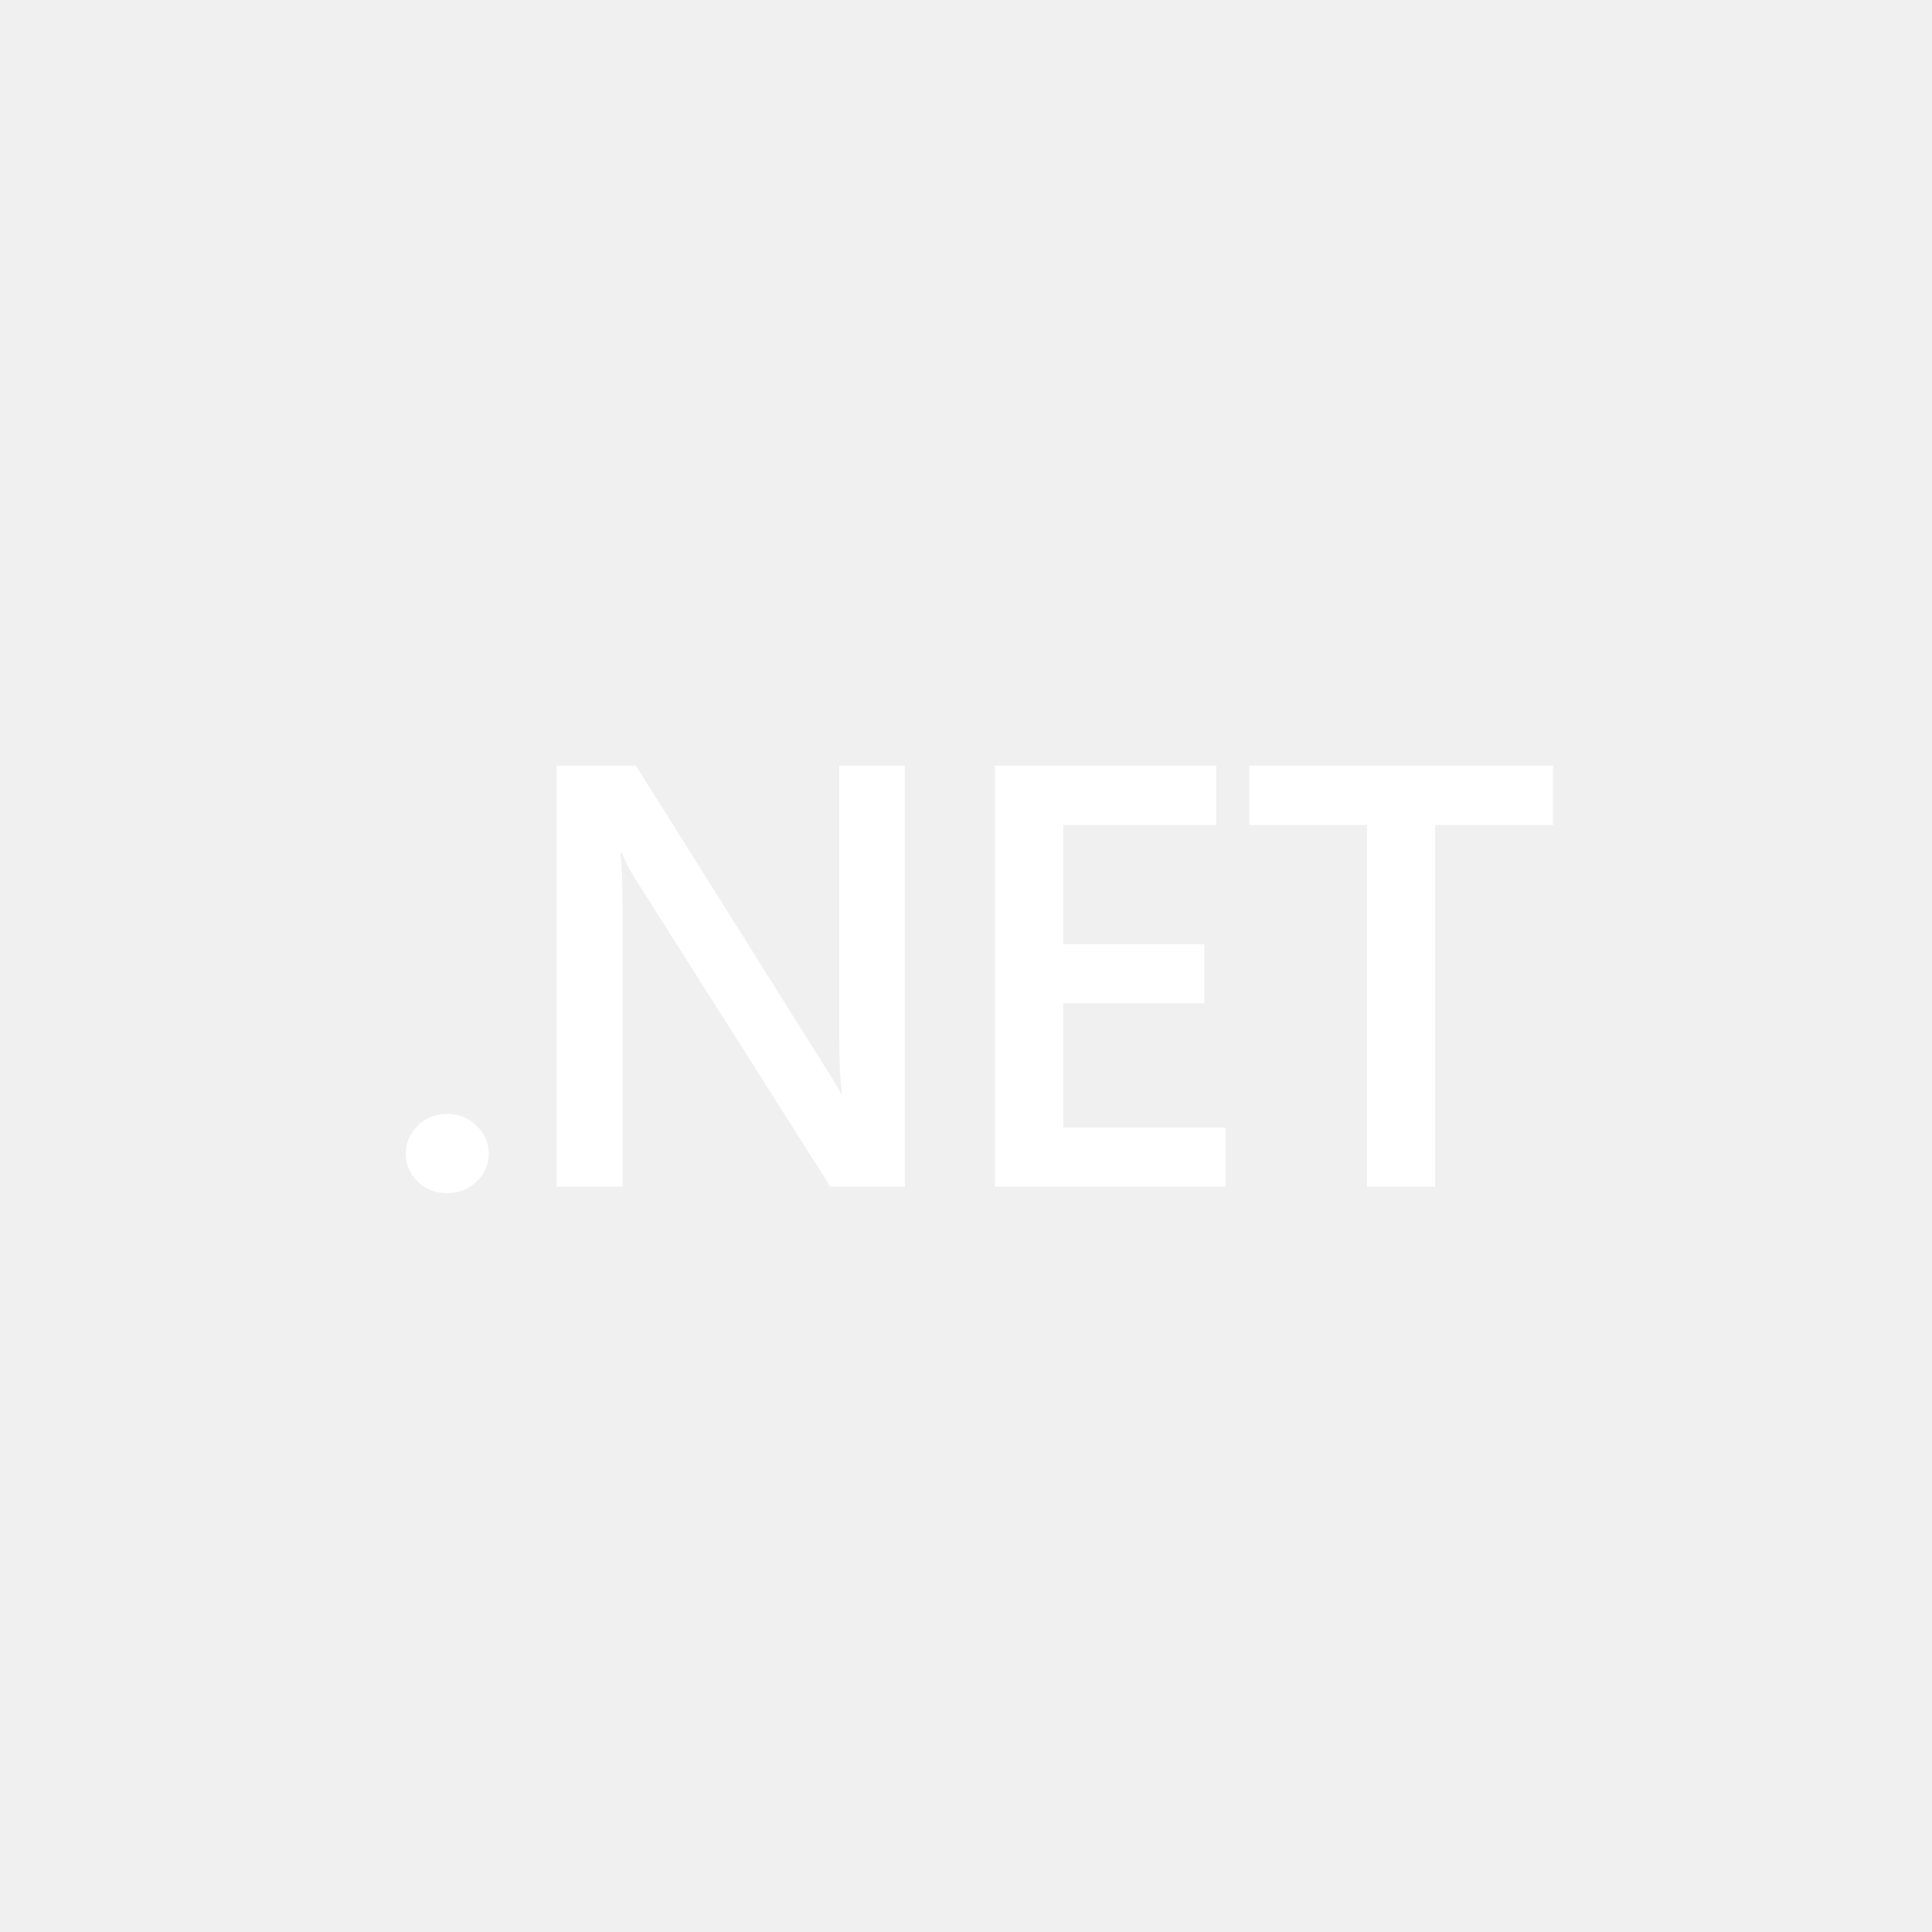
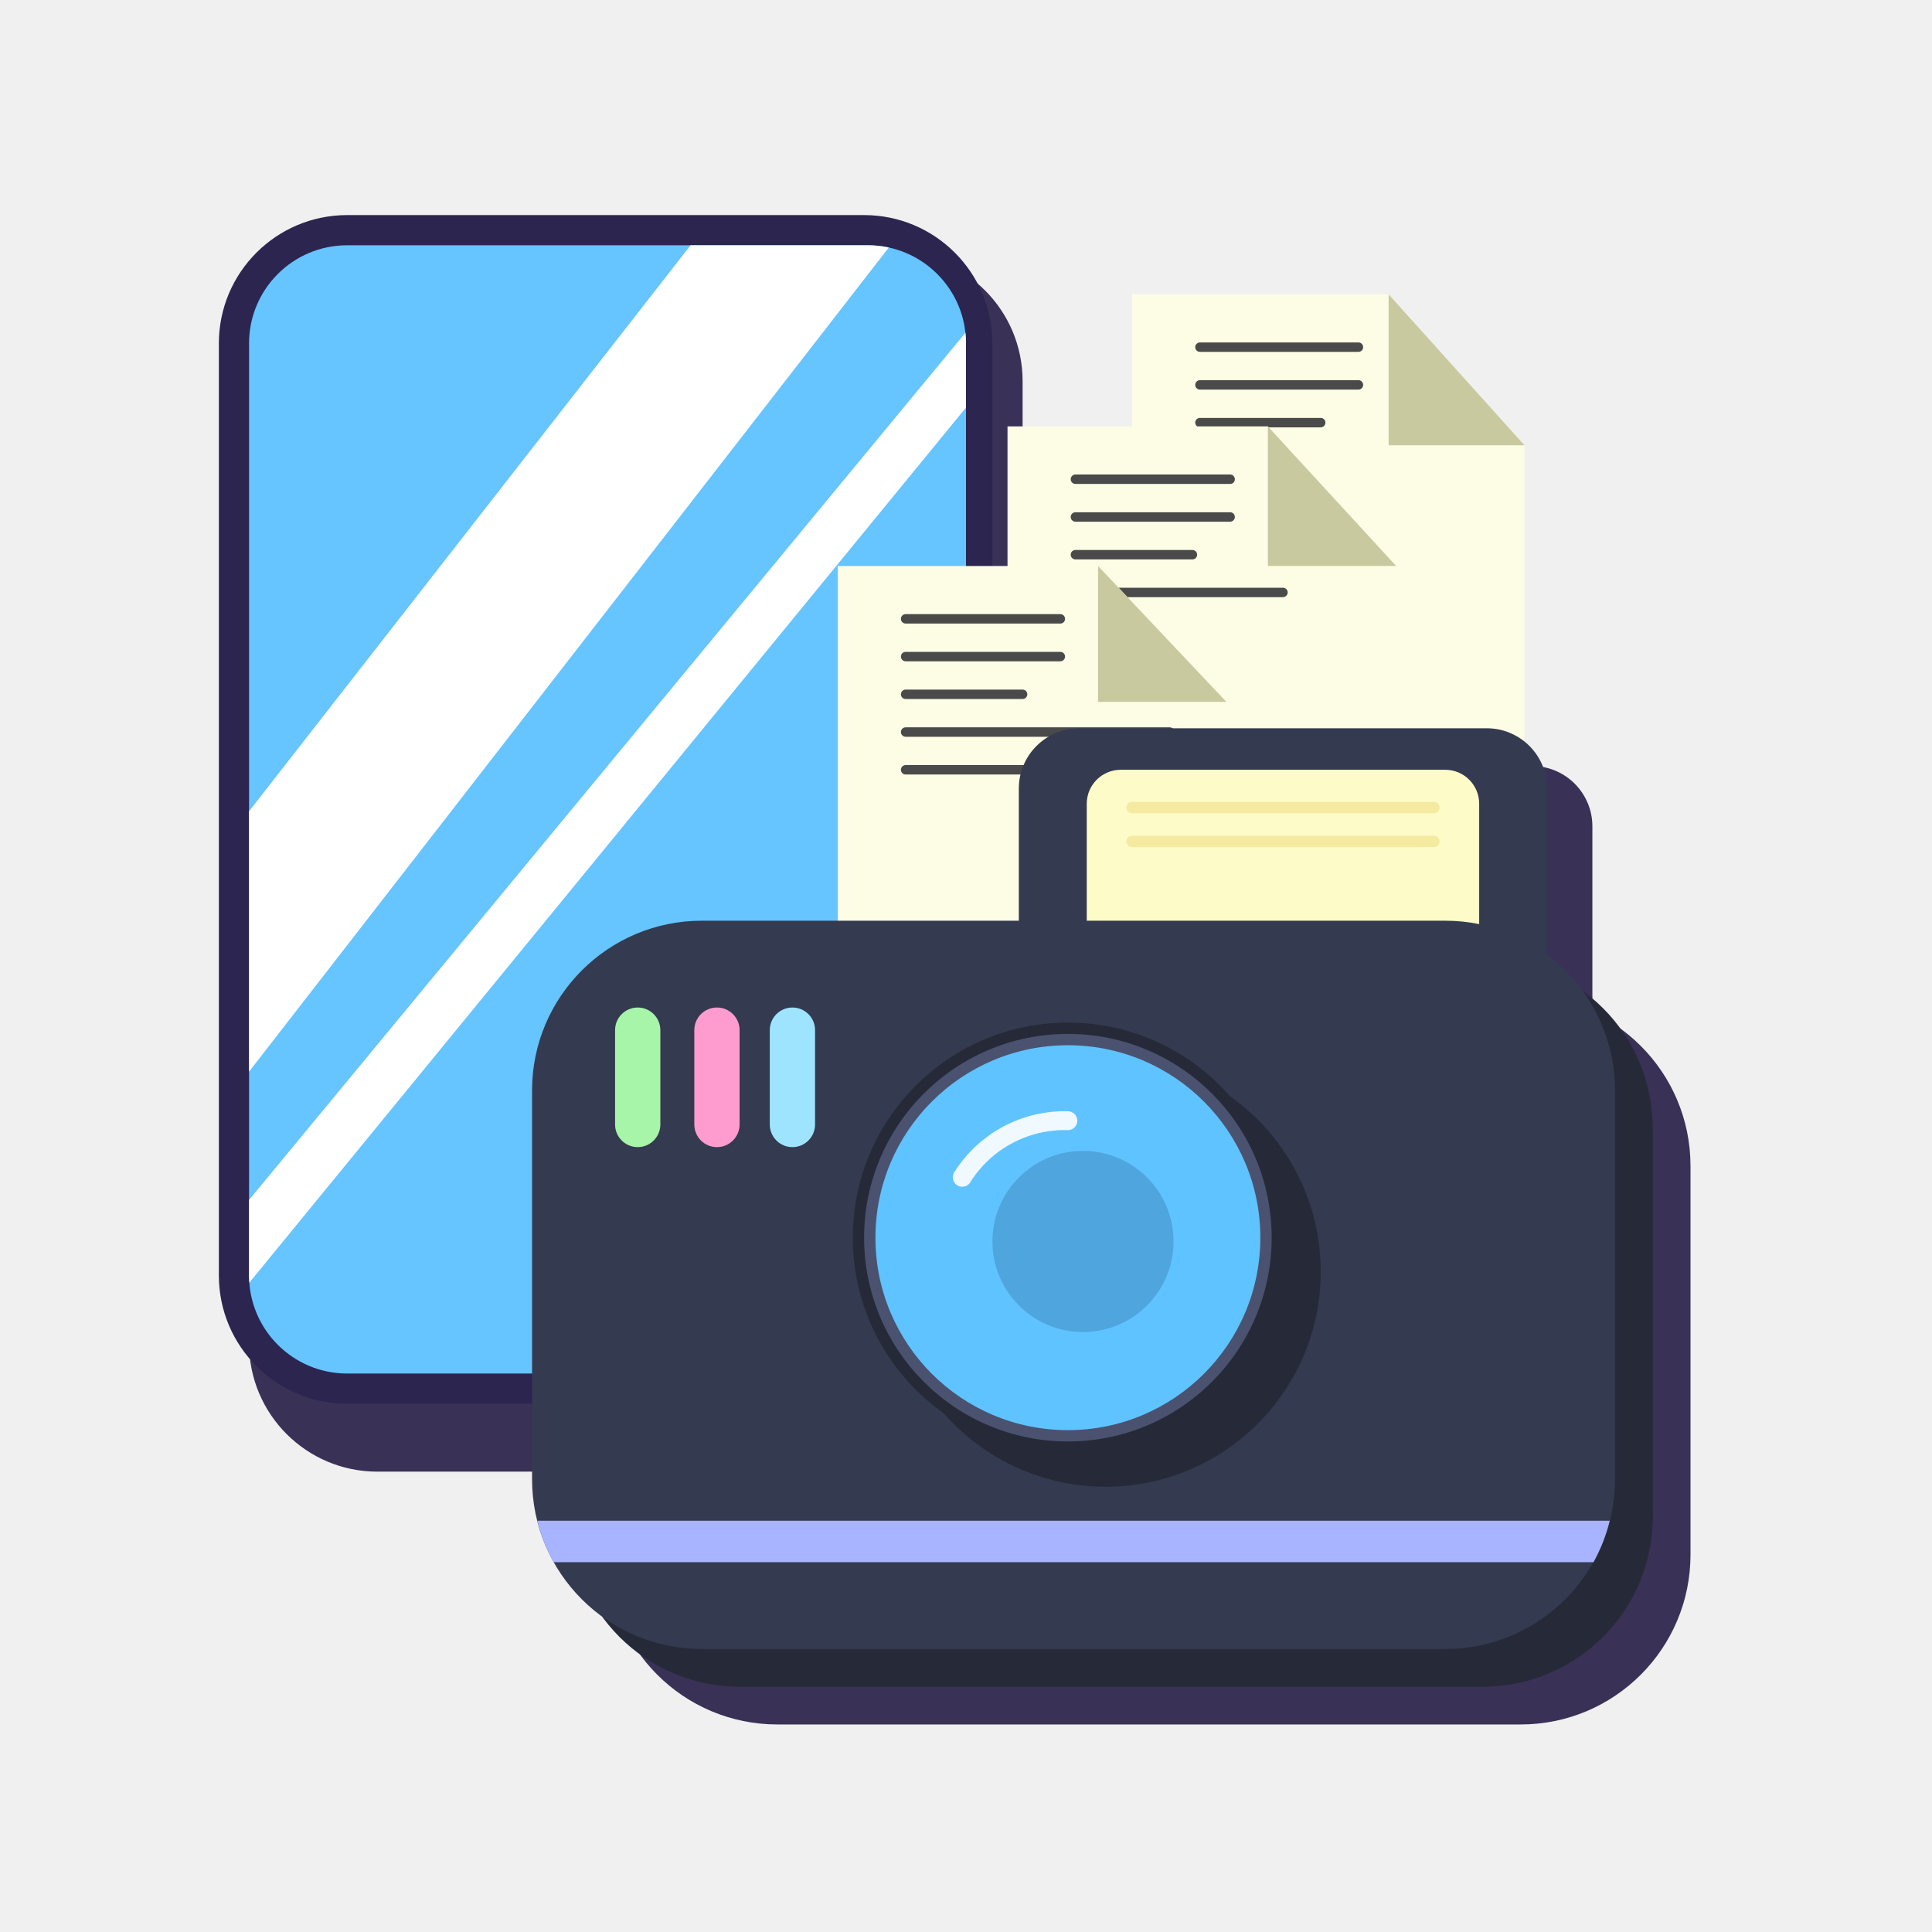
- <svg xmlns="http://www.w3.org/2000/svg" width="456" height="456" viewBox="0 0 456 456" version="1.1" xml:space="preserve" style="fill-rule:evenodd;clip-rule:evenodd;stroke-linejoin:round;stroke-miterlimit:2;">
-   <path d="m 105.5,281.609 c -2.703,0 -5.001,-0.9 -6.893,-2.702 -1.892,-1.848 -2.838,-4.042 -2.838,-6.582 0,-2.587 0.946,-4.804 2.838,-6.652 1.892,-1.848 4.19,-2.772 6.893,-2.772 2.748,0 5.068,0.924 6.96,2.772 1.937,1.848 2.906,4.064 2.906,6.652 0,2.54 -0.968,4.734 -2.906,6.582 -1.892,1.802 -4.212,2.702 -6.96,2.702 z" style="fill:#ffffff;fill-rule:nonzero;stroke-width:0.838" />
-   <path d="M 213.561,280.084 H 195.99 L 149.7,207.054 c -1.171,-1.848 -2.14,-3.765 -2.906,-5.751 h -0.406 c 0.361,2.125 0.541,6.675 0.541,13.65 v 65.132 h -15.543 v -99.36 h 18.719 l 44.737,71.298 c 1.892,2.957 3.109,4.989 3.649,6.098 h 0.27 c -0.45,-2.632 -0.676,-7.09 -0.676,-13.373 v -64.023 h 15.476 z" style="fill:#ffffff;fill-rule:nonzero;stroke-width:0.838" />
-   <path d="m 289.251,280.084 h -54.401 v -99.36 h 52.238 v 13.997 h -36.154 v 28.131 h 33.316 v 13.927 h -33.316 v 29.378 h 38.316 z" style="fill:#ffffff;fill-rule:nonzero;stroke-width:0.838" />
-   <path d="M 366.565,194.721 H 338.722 v 85.363 h -16.084 v -85.363 h -27.775 v -13.997 h 71.701 z" style="fill:#ffffff;fill-rule:nonzero;stroke-width:0.838" />
+ <svg xmlns="http://www.w3.org/2000/svg" viewBox="0 0 512 512" width="512" height="512">
+   <defs>
+     <clipPath id="screen">
+       <rect x="66" y="65" width="190" height="299" rx="26" />
+     </clipPath>
+     <clipPath id="body">
+       <rect x="141" y="244" width="287" height="193" rx="45" />
+     </clipPath>
+   </defs>
+   <rect x="66" y="67" width="205" height="323" rx="34" fill="#3a3157" />
+   <rect x="58" y="57" width="205" height="315" rx="34" fill="#2b2550" />
+   <rect x="66" y="65" width="190" height="299" rx="26" fill="#66c4ff" />
+   <g clip-path="url(#screen)" fill="#ffffff">
+     <polygon points="183,65 236,65 66,284 66,215" />
+     <polygon points="256,88 256,108 66,340 66,318" />
+   </g>
+   <g id="paper-back">
+     <polygon points="300,78 368,78 404,118 404,200 300,200" fill="#fdfde6" />
+     <polygon points="368,78 404,118 368,118" fill="#c9c9a0" />
+     <g stroke="#4a4a4a" stroke-width="2.5" stroke-linecap="round">
+       <line x1="318" y1="92" x2="360" y2="92" />
+       <line x1="318" y1="102" x2="360" y2="102" />
+       <line x1="318" y1="112" x2="350" y2="112" />
+     </g>
+   </g>
+   <g id="paper-mid">
+     <polygon points="267,113 336,113 370,150 370,230 267,230" fill="#fdfde6" />
+     <polygon points="336,113 370,150 336,150" fill="#c9c9a0" />
+     <g stroke="#4a4a4a" stroke-width="2.5" stroke-linecap="round">
+       <line x1="285" y1="127" x2="326" y2="127" />
+       <line x1="285" y1="137" x2="326" y2="137" />
+       <line x1="285" y1="147" x2="316" y2="147" />
+       <line x1="285" y1="157" x2="340" y2="157" />
+     </g>
+   </g>
+   <g id="paper-front">
+     <polygon points="222,150 291,150 325,186 325,260 222,260" fill="#fdfde6" />
+     <polygon points="291,150 325,186 291,186" fill="#c9c9a0" />
+     <g stroke="#4a4a4a" stroke-width="2.5" stroke-linecap="round">
+       <line x1="240" y1="164" x2="281" y2="164" />
+       <line x1="240" y1="174" x2="281" y2="174" />
+       <line x1="240" y1="184" x2="271" y2="184" />
+       <line x1="240" y1="194" x2="310" y2="194" />
+       <line x1="240" y1="204" x2="310" y2="204" />
+     </g>
+   </g>
+   <path d="M282 219 A16 16 0 0 1 298 203 L406 203 A16 16 0 0 1 422 219 L422 300 L282 300 Z" fill="#3a3157" />
+   <path d="M270 209 A16 16 0 0 1 286 193 L394 193 A16 16 0 0 1 410 209 L410 285 L270 285 Z" fill="#343a4f" />
+   <rect x="288" y="204" width="104" height="56" rx="9" fill="#fdfbc8" />
+   <g stroke="#f4eaa0" stroke-width="3" stroke-linecap="round">
+     <line x1="300" y1="214" x2="380" y2="214" />
+     <line x1="300" y1="223" x2="380" y2="223" />
+   </g>
+   <rect x="161" y="264" width="287" height="193" rx="45" fill="#3a3157" />
+   <rect x="151" y="254" width="287" height="193" rx="45" fill="#262a38" />
+   <rect x="141" y="244" width="287" height="193" rx="45" fill="#343a4f" />
+   <path d="M142.4 403 L426.6 403 A45 45 0 0 1 422.3 414 L146.7 414 A45 45 0 0 1 142.4 403 Z" fill="#a8b4ff" />
+   <rect x="163" y="267" width="12" height="37" rx="6" fill="#a6f5a8" />
+   <rect x="184" y="267" width="12" height="37" rx="6" fill="#ff9ccf" />
+   <rect x="204" y="267" width="12" height="37" rx="6" fill="#9ee4ff" />
+   <circle cx="293" cy="337" r="57" fill="#262a38" />
+   <circle cx="283" cy="328" r="57" fill="#262a38" />
+   <circle cx="283" cy="328" r="54" fill="#4a5270" />
+   <circle cx="283" cy="328" r="51" fill="#5fc3ff" />
+   <circle cx="287" cy="329" r="24" fill="#4fa5de" />
+   <path d="M255 312 A32 32 0 0 1 283 297" fill="none" stroke="#ffffff" stroke-width="5" stroke-linecap="round" opacity="0.9" />
</svg>
